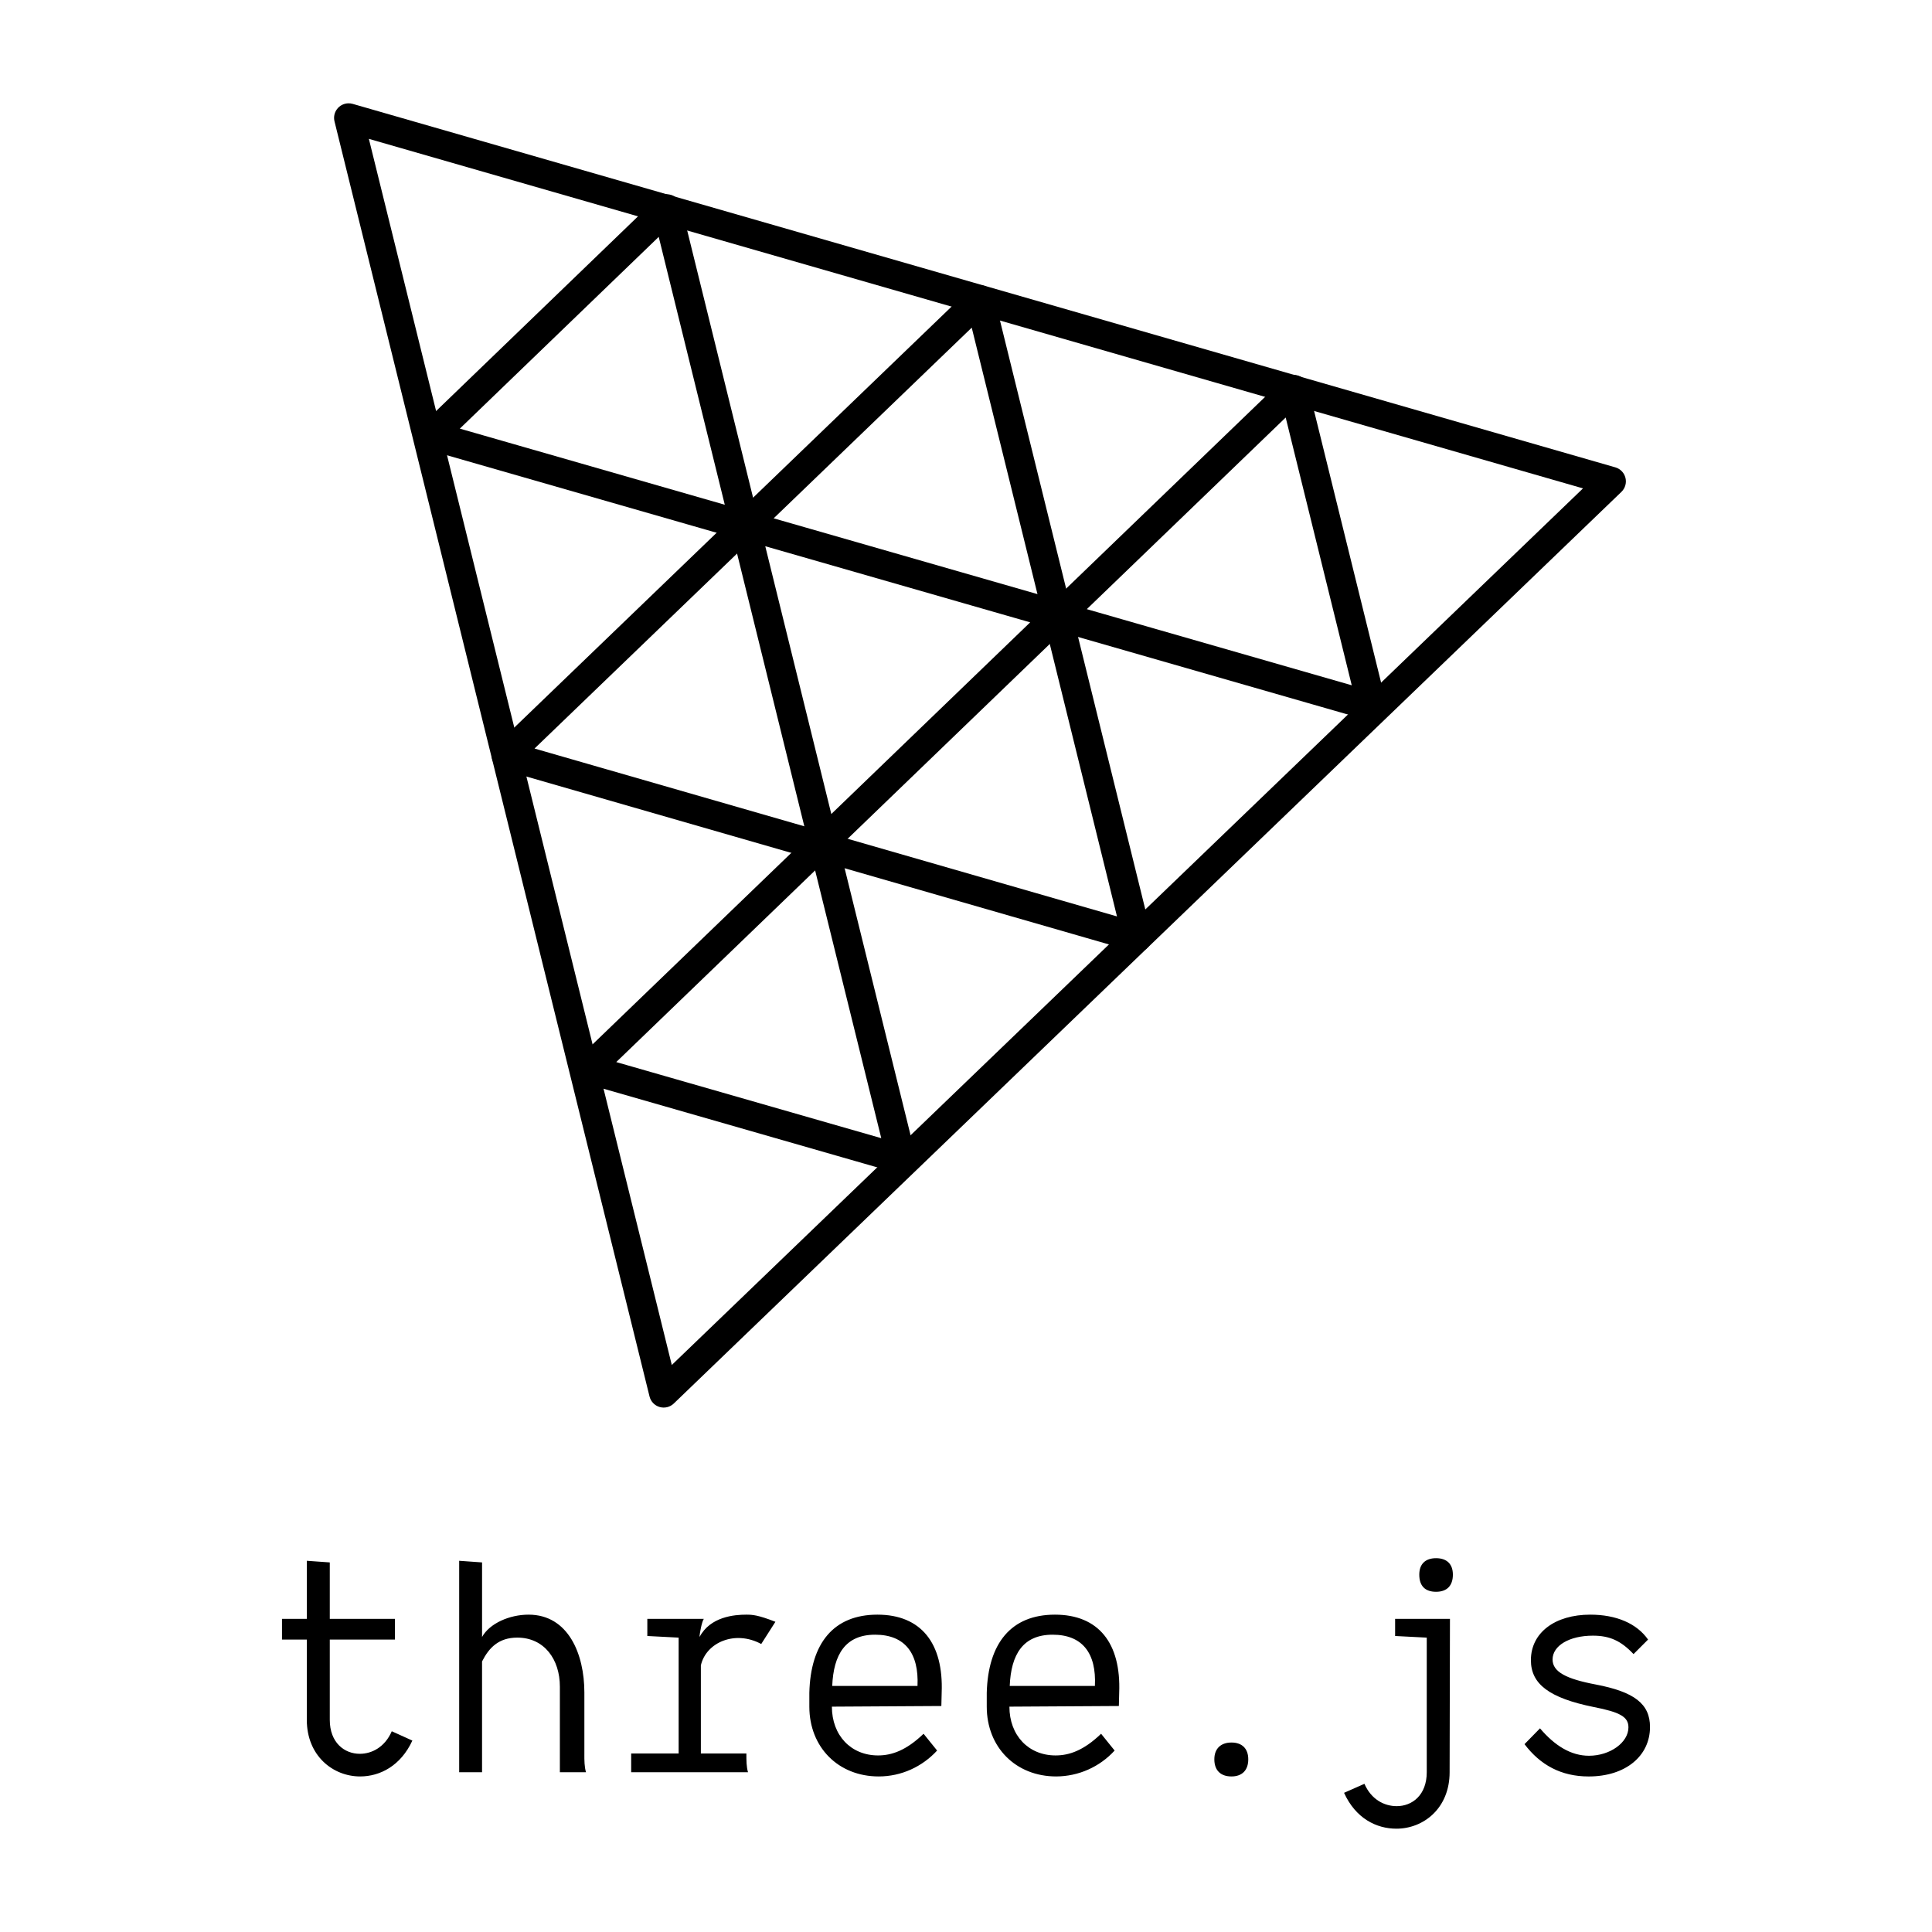
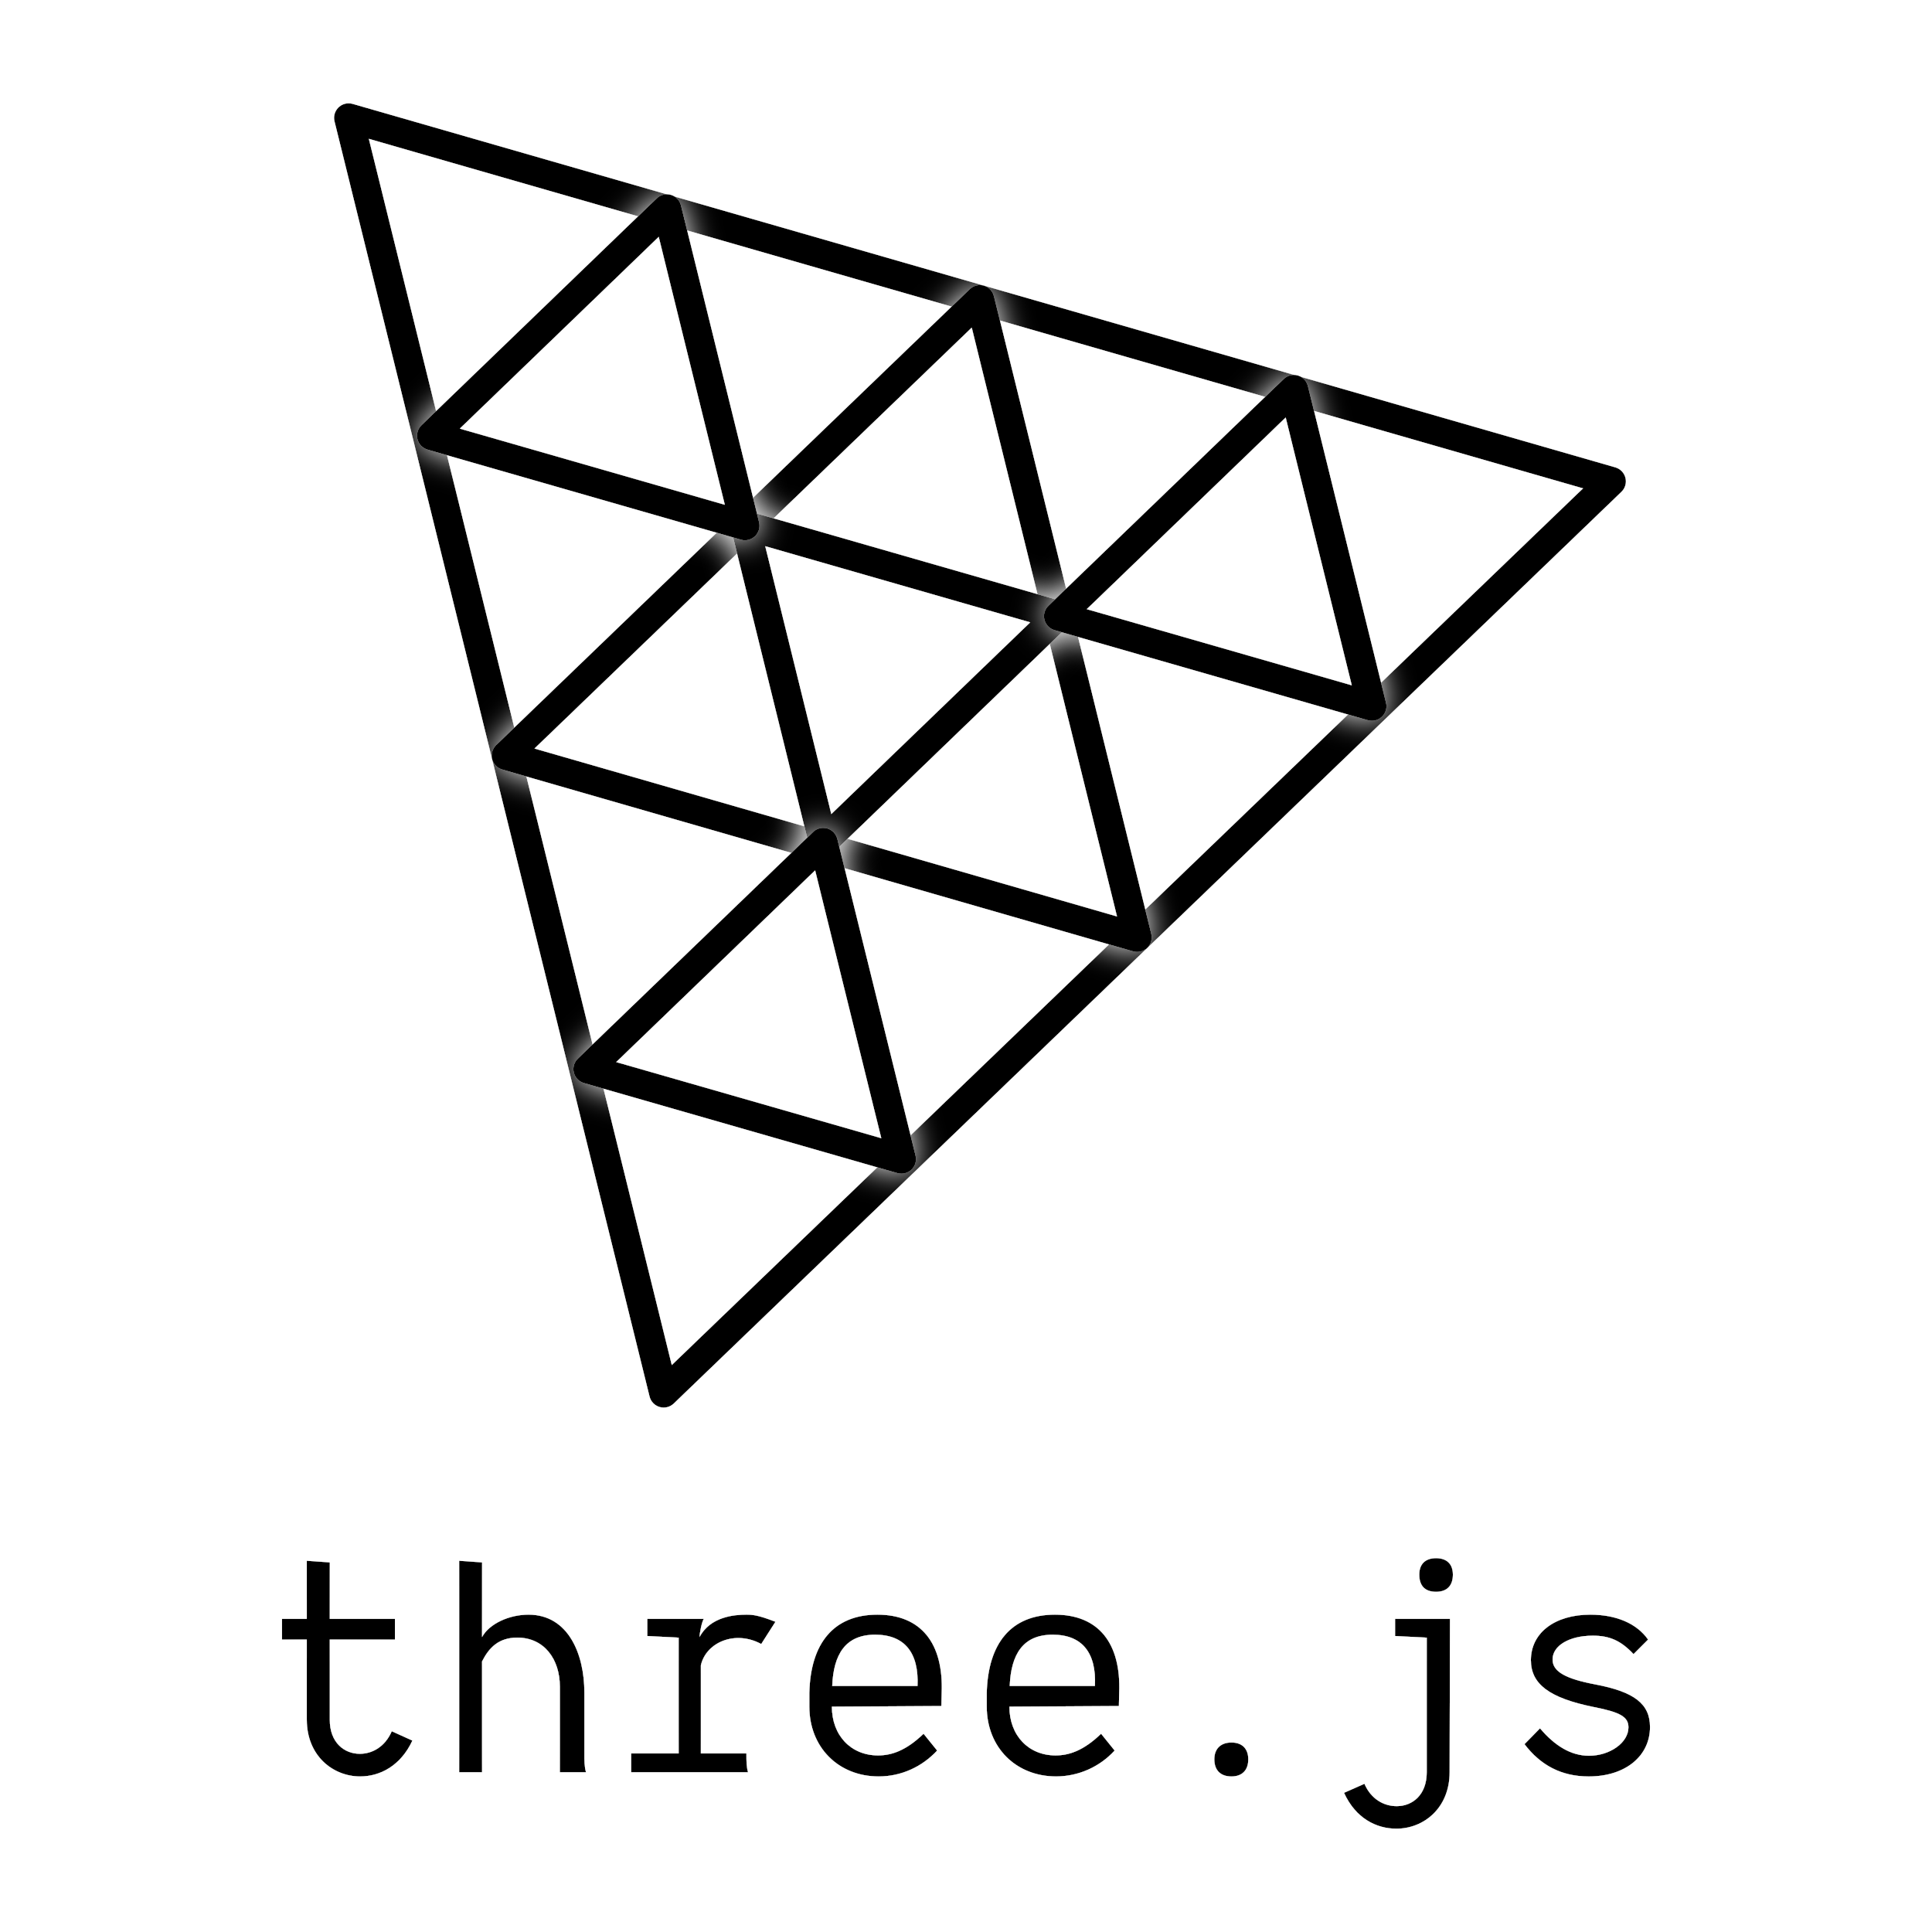
<svg xmlns="http://www.w3.org/2000/svg" viewBox="0 0 128 128">
+   <style>
+     path {
+       filter: drop-shadow(0px 0px 1px #fff);
+     }
+   </style>
  <path style="line-height:normal;font-variant-ligatures:normal;font-variant-position:normal;font-variant-caps:normal;font-variant-numeric:normal;font-variant-alternates:normal;font-variant-east-asian:normal;font-feature-settings:normal;font-variation-settings:normal;text-indent:0;text-align:start;text-decoration-line:none;text-decoration-style:solid;text-decoration-color:#000;text-transform:none;text-orientation:mixed;white-space:normal;shape-padding:0;shape-margin:0;inline-size:0;isolation:auto;mix-blend-mode:normal;solid-color:#000;solid-opacity:1" d="M23.064 6.845a.966.966 0 00-.902 1.198l20.872 84.48a.966.966 0 001.606.464l62.783-60.399a.966.966 0 00-.401-1.624L23.366 6.882a.966.966 0 00-.302-.037zM24.438 9.2l80.44 23.157-60.37 58.077-20.07-81.234z" color="#000" font-weight="400" font-family="sans-serif" overflow="visible" />
  <path style="line-height:normal;font-variant-ligatures:normal;font-variant-position:normal;font-variant-caps:normal;font-variant-numeric:normal;font-variant-alternates:normal;font-variant-east-asian:normal;font-feature-settings:normal;font-variation-settings:normal;text-indent:0;text-align:start;text-decoration-line:none;text-decoration-style:solid;text-decoration-color:#000;text-transform:none;text-orientation:mixed;white-space:normal;shape-padding:0;shape-margin:0;inline-size:0;isolation:auto;mix-blend-mode:normal;solid-color:#000;solid-opacity:1" d="M64.9 18.886a.966.966 0 00-.654.27L32.869 49.361a.966.966 0 00.402 1.624l41.803 12.048a.966.966 0 001.205-1.16L65.853 19.62a.966.966 0 00-.954-.734zm-.52 2.822l9.623 39.007-38.589-11.123L64.38 21.708z" color="#000" font-weight="400" font-family="sans-serif" overflow="visible" />
  <path style="line-height:normal;font-variant-ligatures:normal;font-variant-position:normal;font-variant-caps:normal;font-variant-numeric:normal;font-variant-alternates:normal;font-variant-east-asian:normal;font-feature-settings:normal;font-variation-settings:normal;text-indent:0;text-align:start;text-decoration-line:none;text-decoration-style:solid;text-decoration-color:#000;text-transform:none;text-orientation:mixed;white-space:normal;shape-padding:0;shape-margin:0;inline-size:0;isolation:auto;mix-blend-mode:normal;solid-color:#000;solid-opacity:1" d="M49.327 33.835a.966.966 0 00-.9 1.196l5.176 20.988a.966.966 0 001.608.465l15.587-15.021a.966.966 0 00-.403-1.624L49.63 33.872a.966.966 0 00-.303-.037zm1.374 2.354l17.552 5.043L55.077 53.93l-4.376-17.74z" color="#000" font-weight="400" font-family="sans-serif" overflow="visible" />
  <path style="line-height:normal;font-variant-ligatures:normal;font-variant-position:normal;font-variant-caps:normal;font-variant-numeric:normal;font-variant-alternates:normal;font-variant-east-asian:normal;font-feature-settings:normal;font-variation-settings:normal;text-indent:0;text-align:start;text-decoration-line:none;text-decoration-style:solid;text-decoration-color:#000;text-transform:none;text-orientation:mixed;white-space:normal;shape-padding:0;shape-margin:0;inline-size:0;isolation:auto;mix-blend-mode:normal;solid-color:#000;solid-opacity:1" d="M44.164 12.869a.966.966 0 00-.655.27L27.922 28.168a.966.966 0 00.402 1.624l20.766 5.967a.966.966 0 001.205-1.16l-5.177-20.994a.966.966 0 00-.954-.735zm-.522 2.825l4.377 17.747-17.554-5.044 13.177-12.703zM85.7 24.838a.966.966 0 00-.653.27L69.457 40.13a.966.966 0 00.405 1.622l20.764 5.967a.966.966 0 001.205-1.16l-5.177-20.987a.966.966 0 00-.954-.734zm-.52 2.824l4.377 17.74-17.553-5.044L85.18 27.662zM54.524 54.844a.966.966 0 00-.653.27l-15.59 15.02a.966.966 0 00.405 1.624l20.772 5.967a.966.966 0 001.204-1.16l-5.184-20.987a.966.966 0 00-.954-.734zm-.52 2.823l4.382 17.74-17.558-5.042 13.176-12.698z" color="#000" font-weight="400" font-family="sans-serif" overflow="visible" />
  <path d="M25.956 114.7c-.452 1.041-1.306 1.494-2.118 1.494-1.027 0-1.989-.747-1.989-2.248v-5.32h4.316v-1.371h-4.316v-3.741l-1.522-.108v3.849h-1.644v1.371h1.644v5.32c0 2.377 1.73 3.748 3.533 3.748 1.32 0 2.692-.71 3.46-2.376zm12.76 1.537v-4.107c0-2.542-1.063-5.155-3.698-5.155-1.264 0-2.585.581-3.08 1.479v-4.94l-1.516-.108v14.008h1.515v-7.338c.453-.897 1.092-1.58 2.334-1.58 1.795 0 2.822 1.451 2.822 3.246v5.672h1.73c-.108-.366-.108-.79-.108-1.177zm11.717-7.317l.94-1.472c-1.148-.452-1.536-.473-1.923-.473-.79 0-2.391.129-3.102 1.479 0-.237.15-1.006.28-1.2h-3.741v1.135l2.075.108v7.675h-3.145v1.242h7.74c-.107-.366-.107-.79-.107-1.177v-.065h-3.016v-5.837c.345-1.522 2.269-2.355 4-1.415zm7.697-1.945c-2.908 0-4.43 1.902-4.509 5.176v.92c0 2.692 1.924 4.623 4.595 4.623 1.501 0 2.887-.646 3.87-1.716l-.897-1.112c-1.156 1.112-2.118 1.436-3.016 1.436-1.795 0-3.058-1.329-3.058-3.232l7.252-.043.021-.876c.13-3.295-1.371-5.176-4.258-5.176zm2.657 4.724h-5.65c.085-2.09.875-3.396 2.842-3.396 1.968 0 2.908 1.22 2.808 3.396zm9.104-4.724c-2.908 0-4.43 1.902-4.516 5.176v.92c0 2.692 1.924 4.623 4.602 4.623a5.265 5.265 0 003.87-1.716l-.897-1.112c-1.156 1.112-2.118 1.436-3.016 1.436-1.795 0-3.058-1.329-3.058-3.232l7.252-.043.021-.876c.13-3.295-1.371-5.176-4.258-5.176zm2.65 4.724h-5.644c.086-2.09.876-3.396 2.843-3.396 1.968 0 2.908 1.22 2.8 3.396zm7.912 4.861c0 .725.41 1.134 1.135 1.134.703 0 1.113-.409 1.113-1.134 0-.71-.41-1.113-1.113-1.113-.704 0-1.135.402-1.135 1.113zm14.69-11.1c.704 0 1.114-.388 1.114-1.135 0-.71-.41-1.091-1.113-1.091-.704 0-1.113.38-1.113 1.091 0 .747.387 1.135 1.113 1.135zm-2.713 1.795v1.134l2.096.108v8.917c0 1.515-.962 2.248-1.989 2.248-.84 0-1.694-.453-2.14-1.48l-1.35.597c.769 1.694 2.14 2.376 3.469 2.376 1.795 0 3.525-1.35 3.525-3.74l.022-10.16zm13.276 4.344c-1.946-.367-2.844-.84-2.844-1.652 0-.919 1.113-1.58 2.671-1.58 1.113 0 1.86.338 2.693 1.221l.962-.962c-.747-1.07-2.111-1.651-3.827-1.651-2.348 0-3.935 1.199-3.935 3.015 0 1.587 1.22 2.506 4.15 3.102 1.774.345 2.312.66 2.312 1.35 0 1.005-1.22 1.881-2.613 1.881-1.192 0-2.262-.66-3.246-1.816l-1.026 1.048c1.048 1.386 2.434 2.14 4.25 2.14 2.463 0 4.064-1.372 4.064-3.275 0-1.543-1.048-2.333-3.611-2.821zm0 0" />
</svg>
